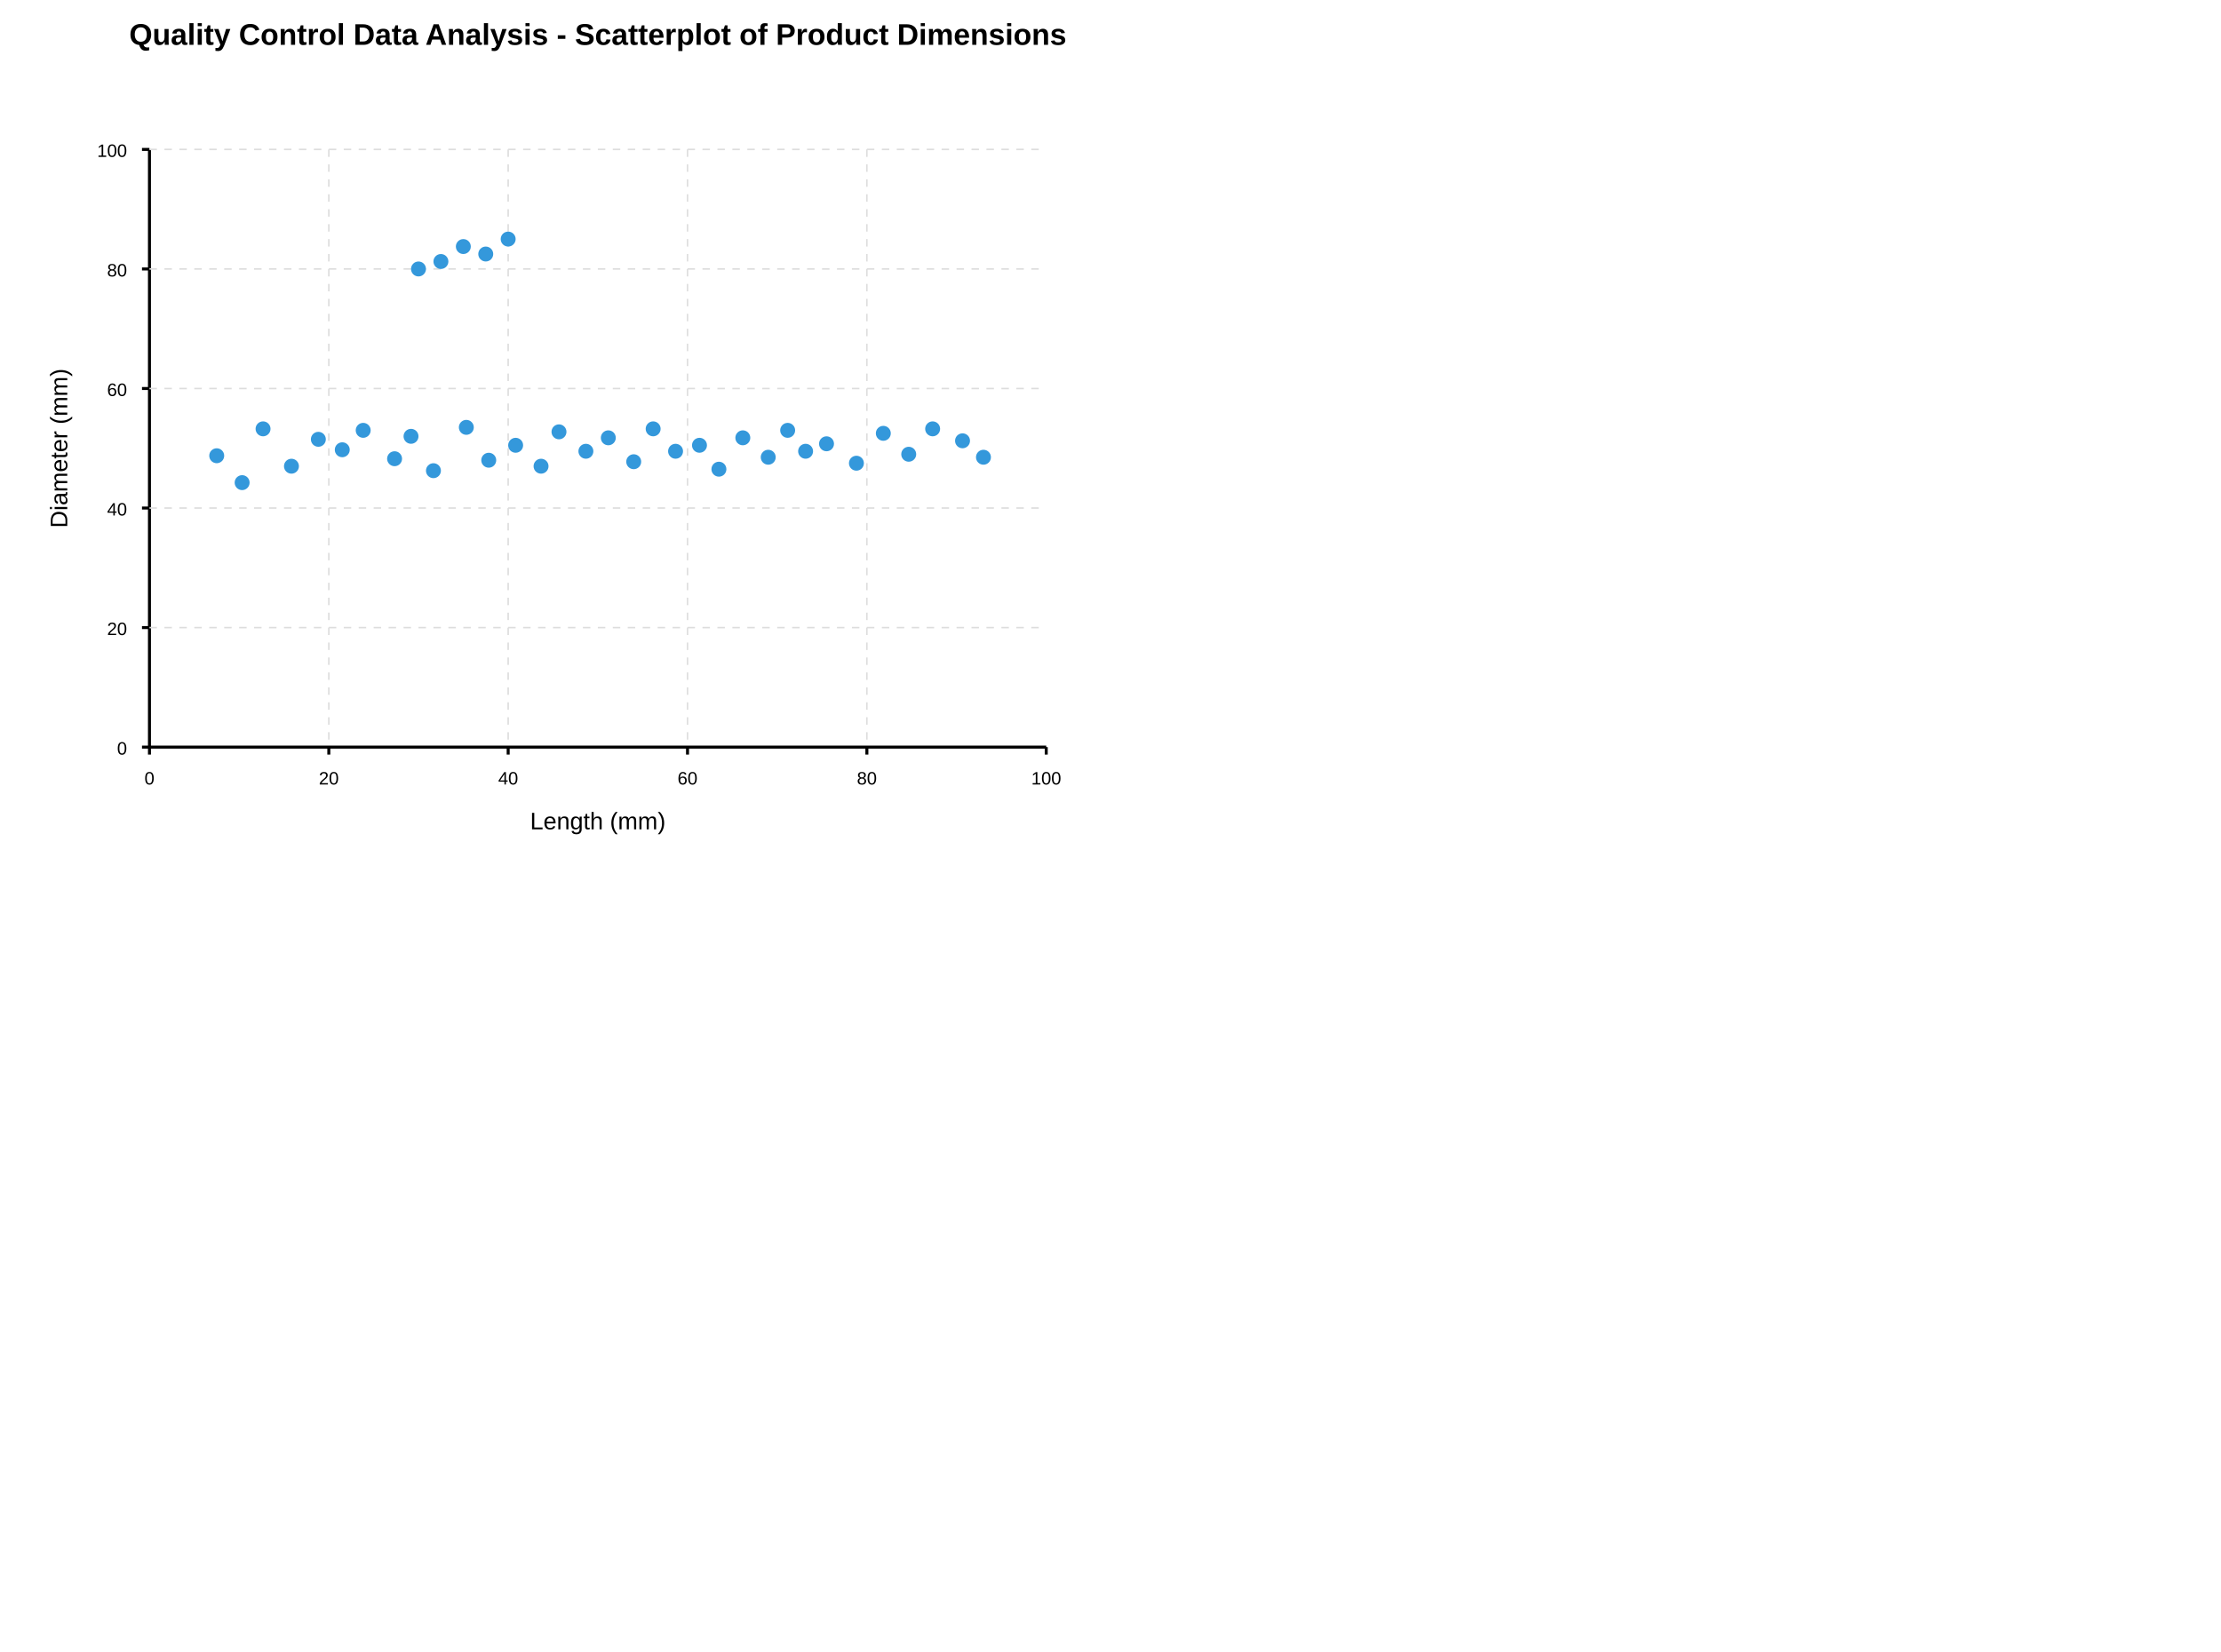
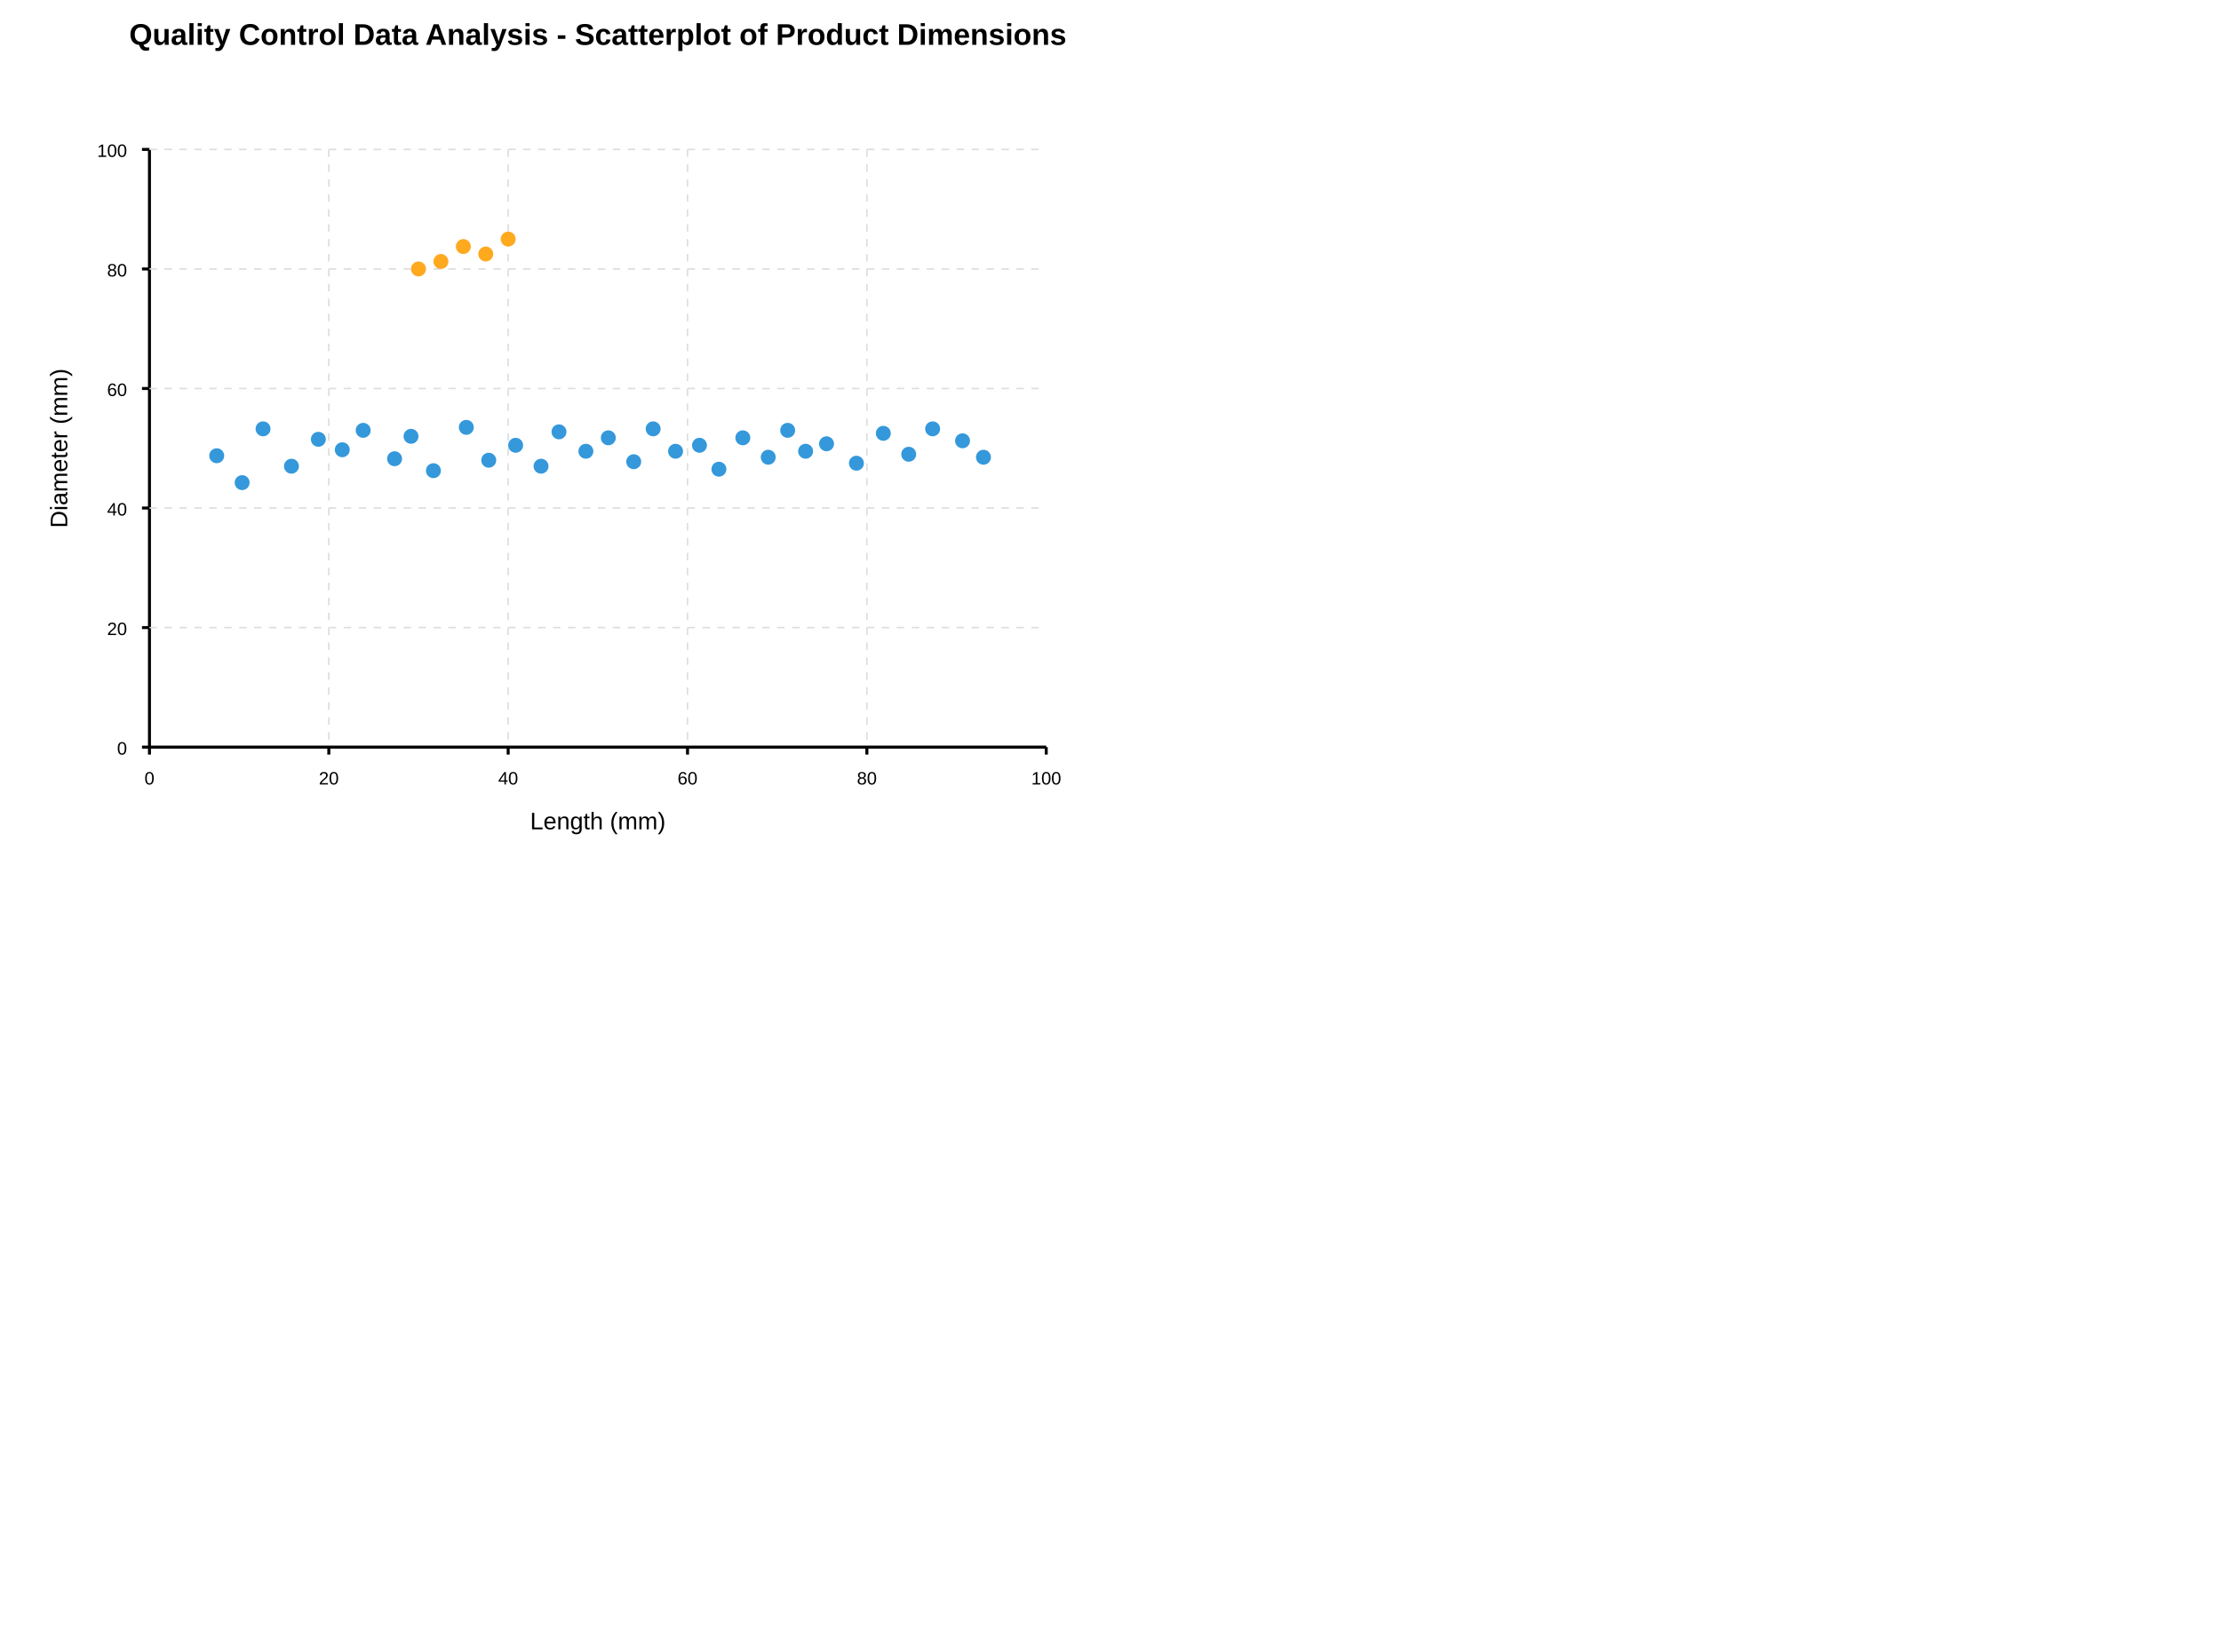
<svg xmlns="http://www.w3.org/2000/svg" baseProfile="full" height="1105" id="svg" style="position: absolute; left: 0px; top: 0px; user-select: none;" tag_name="svg" version="1.1" width="1486">
  <text font-family="Arial" font-size="20" font-weight="bold" id="text_14" tag_name="svg/text_14" text-anchor="middle" x="400" y="30">
    Quality Control Data Analysis - Scatterplot of Product Dimensions
  </text>
  <line id="line_22" stroke="black" stroke-width="2" tag_name="svg/line_22" x1="100" x2="700" y1="500" y2="500" />
  <line id="line_21" stroke="black" stroke-width="2" tag_name="svg/line_21" x1="100" x2="100" y1="500" y2="100" />
  <line id="line_20" stroke="black" stroke-width="2" tag_name="svg/line_20" x1="100" x2="100" y1="500" y2="505" />
  <text font-family="Arial" font-size="12" id="text_13" tag_name="svg/text_13" text-anchor="middle" x="100" y="525">
    0
  </text>
  <line id="line_19" stroke="black" stroke-width="2" tag_name="svg/line_19" x1="220" x2="220" y1="500" y2="505" />
  <text font-family="Arial" font-size="12" id="text_12" tag_name="svg/text_12" text-anchor="middle" x="220" y="525">
    20
  </text>
  <line id="line_18" stroke="black" stroke-width="2" tag_name="svg/line_18" x1="340" x2="340" y1="500" y2="505" />
  <text font-family="Arial" font-size="12" id="text_11" tag_name="svg/text_11" text-anchor="middle" x="340" y="525">
    40
  </text>
  <line id="line_17" stroke="black" stroke-width="2" tag_name="svg/line_17" x1="460" x2="460" y1="500" y2="505" />
  <text font-family="Arial" font-size="12" id="text_10" tag_name="svg/text_10" text-anchor="middle" x="460" y="525">
    60
  </text>
  <line id="line_16" stroke="black" stroke-width="2" tag_name="svg/line_16" x1="580" x2="580" y1="500" y2="505" />
  <text font-family="Arial" font-size="12" id="text_9" tag_name="svg/text_9" text-anchor="middle" x="580" y="525">
    80
  </text>
  <line id="line_15" stroke="black" stroke-width="2" tag_name="svg/line_15" x1="700" x2="700" y1="500" y2="505" />
  <text font-family="Arial" font-size="12" id="text_8" tag_name="svg/text_8" text-anchor="middle" x="700" y="525">
    100
  </text>
  <line id="line_14" stroke="black" stroke-width="2" tag_name="svg/line_14" x1="95" x2="100" y1="500" y2="500" />
  <text font-family="Arial" font-size="12" id="text_7" tag_name="svg/text_7" text-anchor="end" x="85" y="505">
    0
  </text>
  <line id="line_13" stroke="black" stroke-width="2" tag_name="svg/line_13" x1="95" x2="100" y1="420" y2="420" />
  <text font-family="Arial" font-size="12" id="text_6" tag_name="svg/text_6" text-anchor="end" x="85" y="425">
    20
  </text>
  <line id="line_12" stroke="black" stroke-width="2" tag_name="svg/line_12" x1="95" x2="100" y1="340" y2="340" />
  <text font-family="Arial" font-size="12" id="text_5" tag_name="svg/text_5" text-anchor="end" x="85" y="345">
    40
  </text>
  <line id="line_11" stroke="black" stroke-width="2" tag_name="svg/line_11" x1="95" x2="100" y1="260" y2="260" />
  <text font-family="Arial" font-size="12" id="text_4" tag_name="svg/text_4" text-anchor="end" x="85" y="265">
    60
  </text>
  <line id="line_10" stroke="black" stroke-width="2" tag_name="svg/line_10" x1="95" x2="100" y1="180" y2="180" />
  <text font-family="Arial" font-size="12" id="text_3" tag_name="svg/text_3" text-anchor="end" x="85" y="185">
    80
  </text>
  <line id="line_9" stroke="black" stroke-width="2" tag_name="svg/line_9" x1="95" x2="100" y1="100" y2="100" />
  <text font-family="Arial" font-size="12" id="text_2" tag_name="svg/text_2" text-anchor="end" x="85" y="105">
    100
  </text>
  <text font-family="Arial" font-size="16" id="text_1" tag_name="svg/text_1" text-anchor="middle" x="400" y="555">
    Length (mm)
  </text>
  <text font-family="Arial" font-size="16" id="text" tag_name="svg/text" text-anchor="middle" transform="rotate(-90, 45, 300)" x="45" y="300">
    Diameter (mm)
  </text>
  <g id="g" stroke="#dddddd" stroke-dasharray="5,5" tag_name="svg/g">
    <line id="line_8" tag_name="svg/g/line_8" x1="100" x2="700" y1="420" y2="420" />
    <line id="line_7" tag_name="svg/g/line_7" x1="100" x2="700" y1="340" y2="340" />
    <line id="line_6" tag_name="svg/g/line_6" x1="100" x2="700" y1="260" y2="260" />
    <line id="line_5" tag_name="svg/g/line_5" x1="100" x2="700" y1="180" y2="180" />
    <line id="line_4" tag_name="svg/g/line_4" x1="100" x2="700" y1="100" y2="100" />
    <line id="line_3" tag_name="svg/g/line_3" x1="220" x2="220" y1="100" y2="500" />
    <line id="line_2" tag_name="svg/g/line_2" x1="340" x2="340" y1="100" y2="500" />
    <line id="line_1" tag_name="svg/g/line_1" x1="460" x2="460" y1="100" y2="500" />
    <line id="line" tag_name="svg/g/line" x1="580" x2="580" y1="100" y2="500" />
  </g>
  <circle cx="145" cy="305" fill="#3498db" id="circle_37" r="5" tag_name="svg/circle_37" />
  <circle cx="162" cy="323" fill="#3498db" id="circle_36" r="5" tag_name="svg/circle_36" />
  <circle cx="176" cy="287" fill="#3498db" id="circle_35" r="5" tag_name="svg/circle_35" />
  <circle cx="195" cy="312" fill="#3498db" id="circle_34" r="5" tag_name="svg/circle_34" />
  <circle cx="213" cy="294" fill="#3498db" id="circle_33" r="5" tag_name="svg/circle_33" />
  <circle cx="229" cy="301" fill="#3498db" id="circle_32" r="5" tag_name="svg/circle_32" />
  <circle cx="243" cy="288" fill="#3498db" id="circle_31" r="5" tag_name="svg/circle_31" />
  <circle cx="264" cy="307" fill="#3498db" id="circle_30" r="5" tag_name="svg/circle_30" />
  <circle cx="275" cy="292" fill="#3498db" id="circle_29" r="5" tag_name="svg/circle_29" />
  <circle cx="290" cy="315" fill="#3498db" id="circle_28" r="5" tag_name="svg/circle_28" />
  <circle cx="312" cy="286" fill="#3498db" id="circle_27" r="5" tag_name="svg/circle_27" />
  <circle cx="327" cy="308" fill="#3498db" id="circle_26" r="5" tag_name="svg/circle_26" />
  <circle cx="345" cy="298" fill="#3498db" id="circle_25" r="5" tag_name="svg/circle_25" />
  <circle cx="362" cy="312" fill="#3498db" id="circle_24" r="5" tag_name="svg/circle_24" />
  <circle cx="374" cy="289" fill="#3498db" id="circle_23" r="5" tag_name="svg/circle_23" />
  <circle cx="392" cy="302" fill="#3498db" id="circle_22" r="5" tag_name="svg/circle_22" />
  <circle cx="407" cy="293" fill="#3498db" id="circle_21" r="5" tag_name="svg/circle_21" />
  <circle cx="424" cy="309" fill="#3498db" id="circle_20" r="5" tag_name="svg/circle_20" />
  <circle cx="437" cy="287" fill="#3498db" id="circle_19" r="5" tag_name="svg/circle_19" />
  <circle cx="452" cy="302" fill="#3498db" id="circle_18" r="5" tag_name="svg/circle_18" />
  <circle cx="468" cy="298" fill="#3498db" id="circle_17" r="5" tag_name="svg/circle_17" />
  <circle cx="481" cy="314" fill="#3498db" id="circle_16" r="5" tag_name="svg/circle_16" />
  <circle cx="497" cy="293" fill="#3498db" id="circle_15" r="5" tag_name="svg/circle_15" />
  <circle cx="514" cy="306" fill="#3498db" id="circle_14" r="5" tag_name="svg/circle_14" />
  <circle cx="527" cy="288" fill="#3498db" id="circle_13" r="5" tag_name="svg/circle_13" />
  <circle cx="539" cy="302" fill="#3498db" id="circle_12" r="5" tag_name="svg/circle_12" />
  <circle cx="553" cy="297" fill="#3498db" id="circle_11" r="5" tag_name="svg/circle_11" />
  <circle cx="573" cy="310" fill="#3498db" id="circle_10" r="5" tag_name="svg/circle_10" />
  <circle cx="591" cy="290" fill="#3498db" id="circle_9" r="5" tag_name="svg/circle_9" />
  <circle cx="608" cy="304" fill="#3498db" id="circle_8" r="5" tag_name="svg/circle_8" />
  <circle cx="624" cy="287" fill="#3498db" id="circle_7" r="5" tag_name="svg/circle_7" />
  <circle cx="644" cy="295" fill="#3498db" id="circle_6" r="5" tag_name="svg/circle_6" />
  <circle cx="658" cy="306" fill="#3498db" id="circle_5" r="5" tag_name="svg/circle_5" />
-   <circle cx="280" cy="180" fill="#3498db" id="circle_4" r="5" tag_name="svg/circle_4" />
-   <circle cx="310" cy="165" fill="#3498db" id="circle_3" r="5" tag_name="svg/circle_3" />
-   <circle cx="295" cy="175" fill="#3498db" id="circle_2" r="5" tag_name="svg/circle_2" />
-   <circle cx="325" cy="170" fill="#3498db" id="circle_1" r="5" tag_name="svg/circle_1" />
-   <circle cx="340" cy="160" fill="#3498db" id="circle" r="5" tag_name="svg/circle" />
+   <circle class="reveliogood reveliogood_2" cx="280" cy="180" fill="rgb(255, 169, 31)" id="circle_4" r="5" tag_name="svg/circle_4" />
+   <circle class="reveliogood reveliogood_2" cx="310" cy="165" fill="rgb(255, 169, 31)" id="circle_3" r="5" tag_name="svg/circle_3" />
+   <circle class="reveliogood reveliogood_2" cx="295" cy="175" fill="rgb(255, 169, 31)" id="circle_2" r="5" tag_name="svg/circle_2" />
+   <circle class="reveliogood reveliogood_2" cx="325" cy="170" fill="rgb(255, 169, 31)" id="circle_1" r="5" tag_name="svg/circle_1" />
+   <circle class="reveliogood reveliogood_2" cx="340" cy="160" fill="rgb(255, 169, 31)" id="circle" r="5" tag_name="svg/circle" />
</svg>
